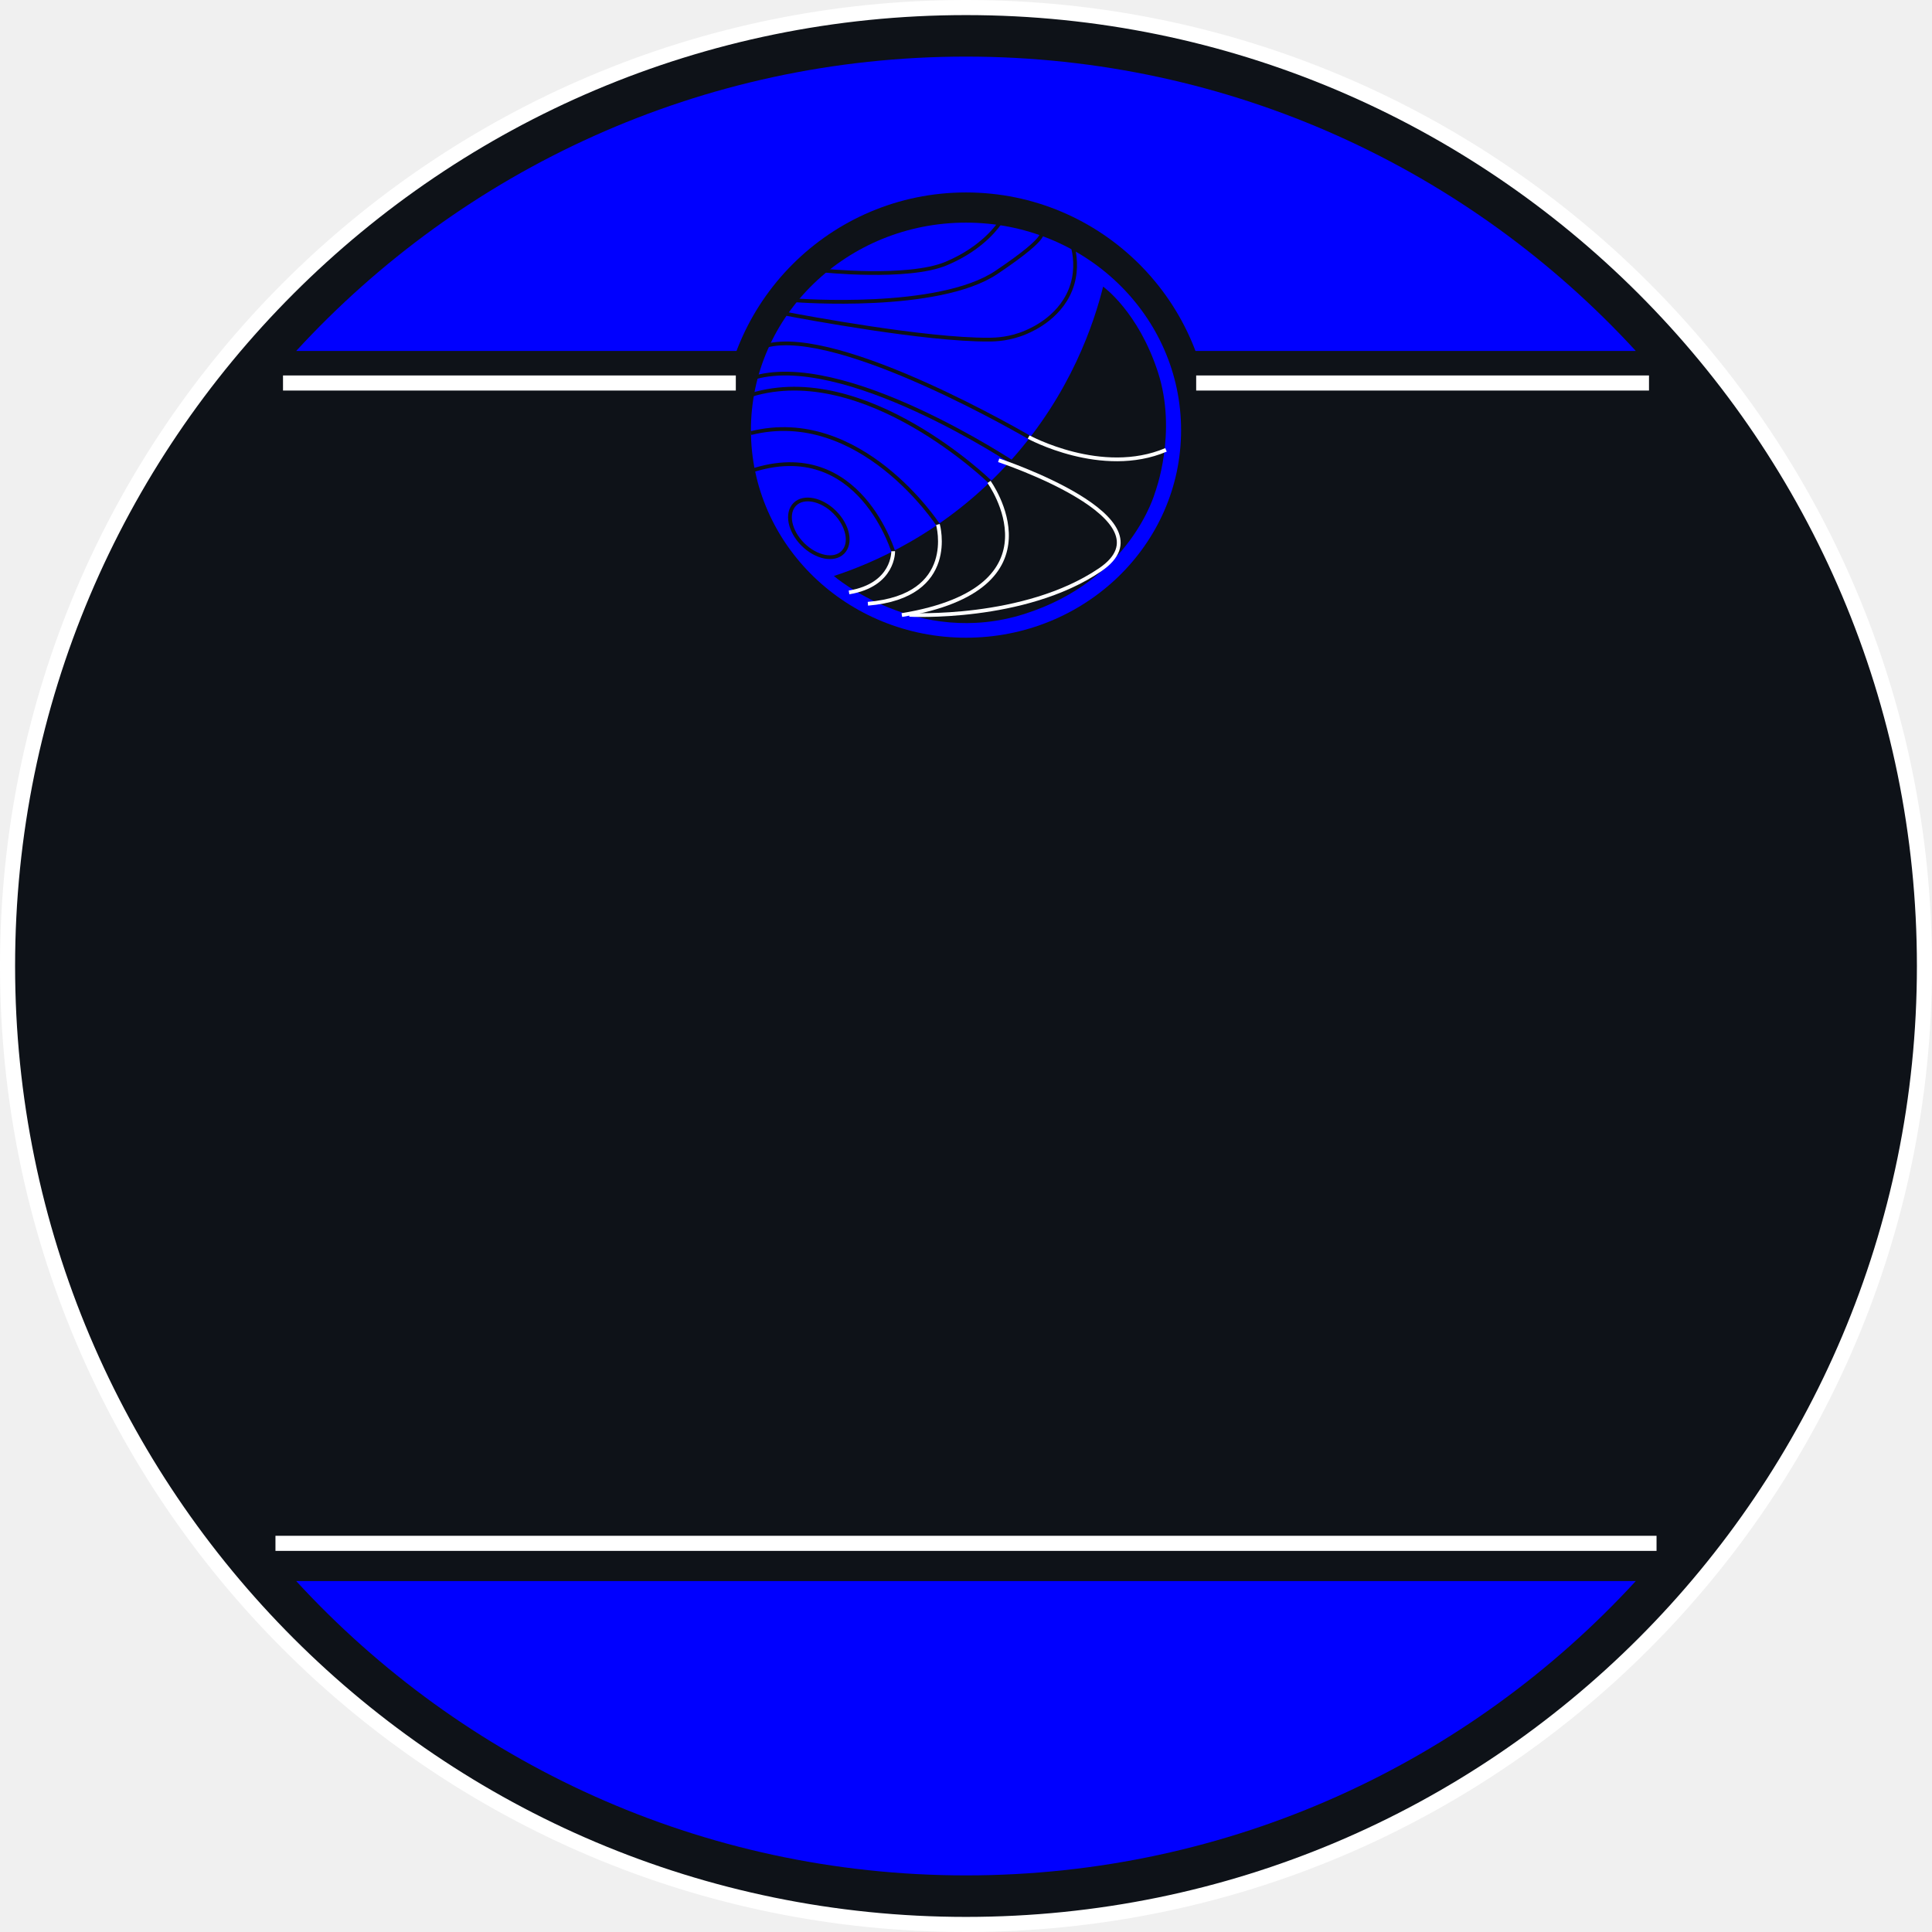
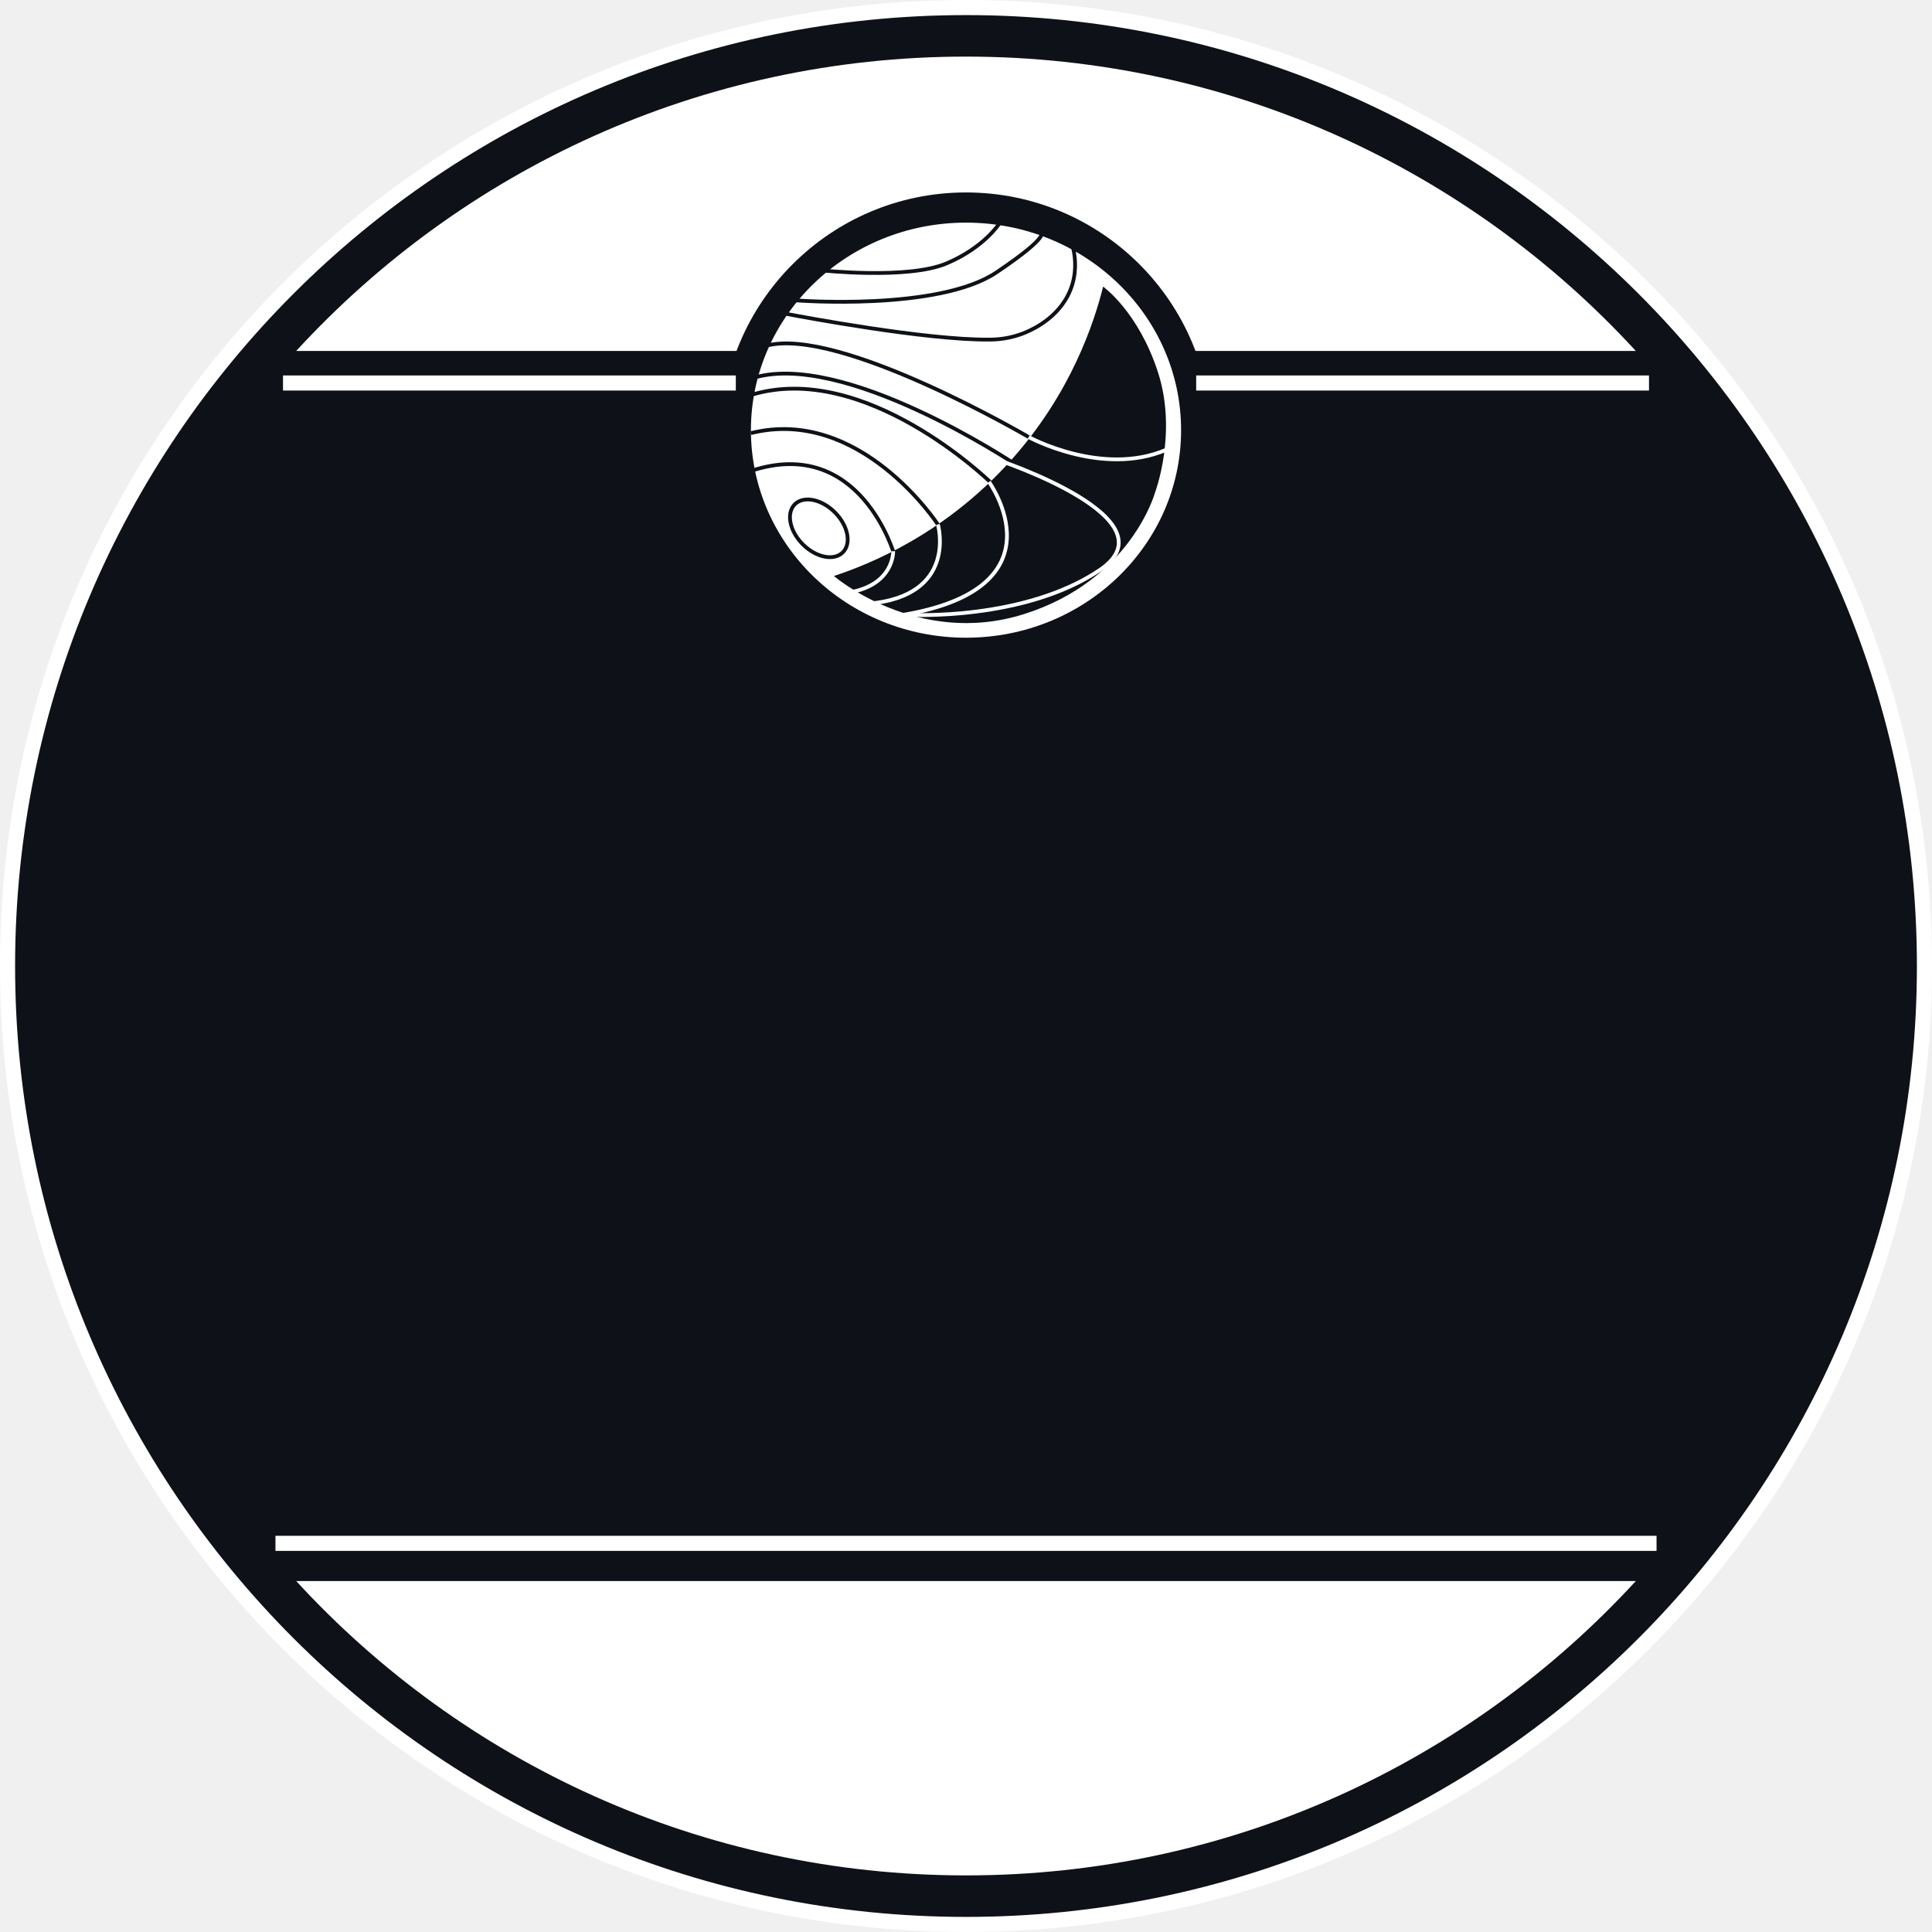
<svg xmlns="http://www.w3.org/2000/svg" id="Layer_2" data-name="Layer 2" viewBox="0 0 256 256">
  <defs>
    <style>
      .cls-1, .cls-2, .cls-3, .cls-4 {
        stroke-miterlimit: 10;
      }

      .cls-1, .cls-2, .cls-4 {
        stroke: #FFFFFF;
      }

      .cls-1, .cls-5 {
        fill: #0e1218;
      }

      .cls-1, .cls-4 {
        stroke-width: 2px;
      }

      .cls-2, .cls-3 {
        stroke-width: .5px;
      }

      .cls-2, .cls-3, .cls-6, .cls-4 {
        fill: none;
      }

      .cls-3, .cls-6 {
        stroke: #0e1218;
      }

      .cls-7 {
-         fill: #0000FF;
+         fill: #FFFFFF;
      }

      .cls-6 {
        stroke-miterlimit: 10;
        stroke-width: .5px;
      }
    </style>
  </defs>
  <g id="Layer_1-2" data-name="Layer 1">
    <g id="Layer_2-2" data-name="Layer 2">
      <circle class="cls-1" cx="128" cy="128" r="127" />
    </g>
    <g id="Layer_3" data-name="Layer 3">
      <path class="cls-7" d="m216.75,46.5c-22.02-23.97-53.63-39-88.75-39S61.27,22.53,39.25,46.5h177.5Z" />
      <path class="cls-7" d="m39.25,209.5c22.02,23.97,53.63,39,88.75,39s66.73-15.03,88.75-39H39.25Z" />
    </g>
    <g id="Layer_6" data-name="Layer 6">
      <line class="cls-4" x1="36.5" y1="204.5" x2="219.5" y2="204.5" />
    </g>
    <g id="Layer_5" data-name="Layer 5">
      <circle class="cls-5" cx="128" cy="58" r="32.5" />
    </g>
    <g id="Layer_4" data-name="Layer 4">
      <ellipse class="cls-7" cx="128" cy="57" rx="28.5" ry="27.5" />
    </g>
    <g id="Layer_7" data-name="Layer 7">
      <path class="cls-5" d="m110.5,76.33s11.07,9.52,25.22,5.03c14.15-4.48,17.33-16.1,17.33-16.1,0,0,3-7.91.38-15.96-2.62-8.04-7.26-11.32-7.26-11.32-1.19,4.75-4.22,14.09-12.2,23-8.76,9.79-18.78,13.8-23.47,15.34h0Z" />
    </g>
    <g id="Layer_9" data-name="Layer 9">
      <ellipse class="cls-6" cx="108.5" cy="70" rx="3" ry="4.5" transform="translate(-17.72 97.23) rotate(-45)" />
      <path class="cls-3" d="m118.5,73.5s-4.5-15.89-19-11.1" />
      <path class="cls-3" d="m124.28,69.5s-10.28-15.72-24.78-12.11" />
      <path class="cls-3" d="m131.2,63.86s-16.6-16.17-31.7-11.52" />
      <path class="cls-3" d="m134.5,61.5s-22.98-15.34-35-11.33" />
      <path class="cls-3" d="m136.46,58s-25.26-14.83-34.96-12.18" />
      <path class="cls-3" d="m104.25,41.6c2.17.41,18.38,3.46,26.75,3.4.93,0,2.85-.06,5-1,.87-.38,4.85-2.13,6.1-6.35.61-2.08.33-3.96,0-5.15" />
      <path class="cls-3" d="m105.46,39.8s18.88,1.47,26.58-3.71,5.8-5.38,5.8-5.38" />
      <path class="cls-3" d="m108.8,35.82s11.47,1.24,16.58-.9,7.12-5.42,7.12-5.42" />
    </g>
    <g id="Layer_11" data-name="Layer 11">
      <path class="cls-2" d="m118.35,73.04s.15,4.46-5.85,5.46" />
      <path class="cls-2" d="m124.28,69.5s2.72,9.5-9.28,10.5" />
      <path class="cls-2" d="m131.05,63.86s10.17,14.05-11.55,17.64" />
      <path class="cls-2" d="m136.3,57.91s9.7,5.31,18.2,1.7" />
      <path class="cls-2" d="m132.33,60.99s23.45,7.75,13.41,14.53c-10.03,6.78-25.24,5.95-25.24,5.95" />
    </g>
    <g id="Layer_12" data-name="Layer 12">
      <line class="cls-4" x1="37.5" y1="50.75" x2="97.5" y2="50.75" />
      <line class="cls-4" x1="158.5" y1="50.75" x2="218.5" y2="50.75" />
    </g>
  </g>
</svg>
